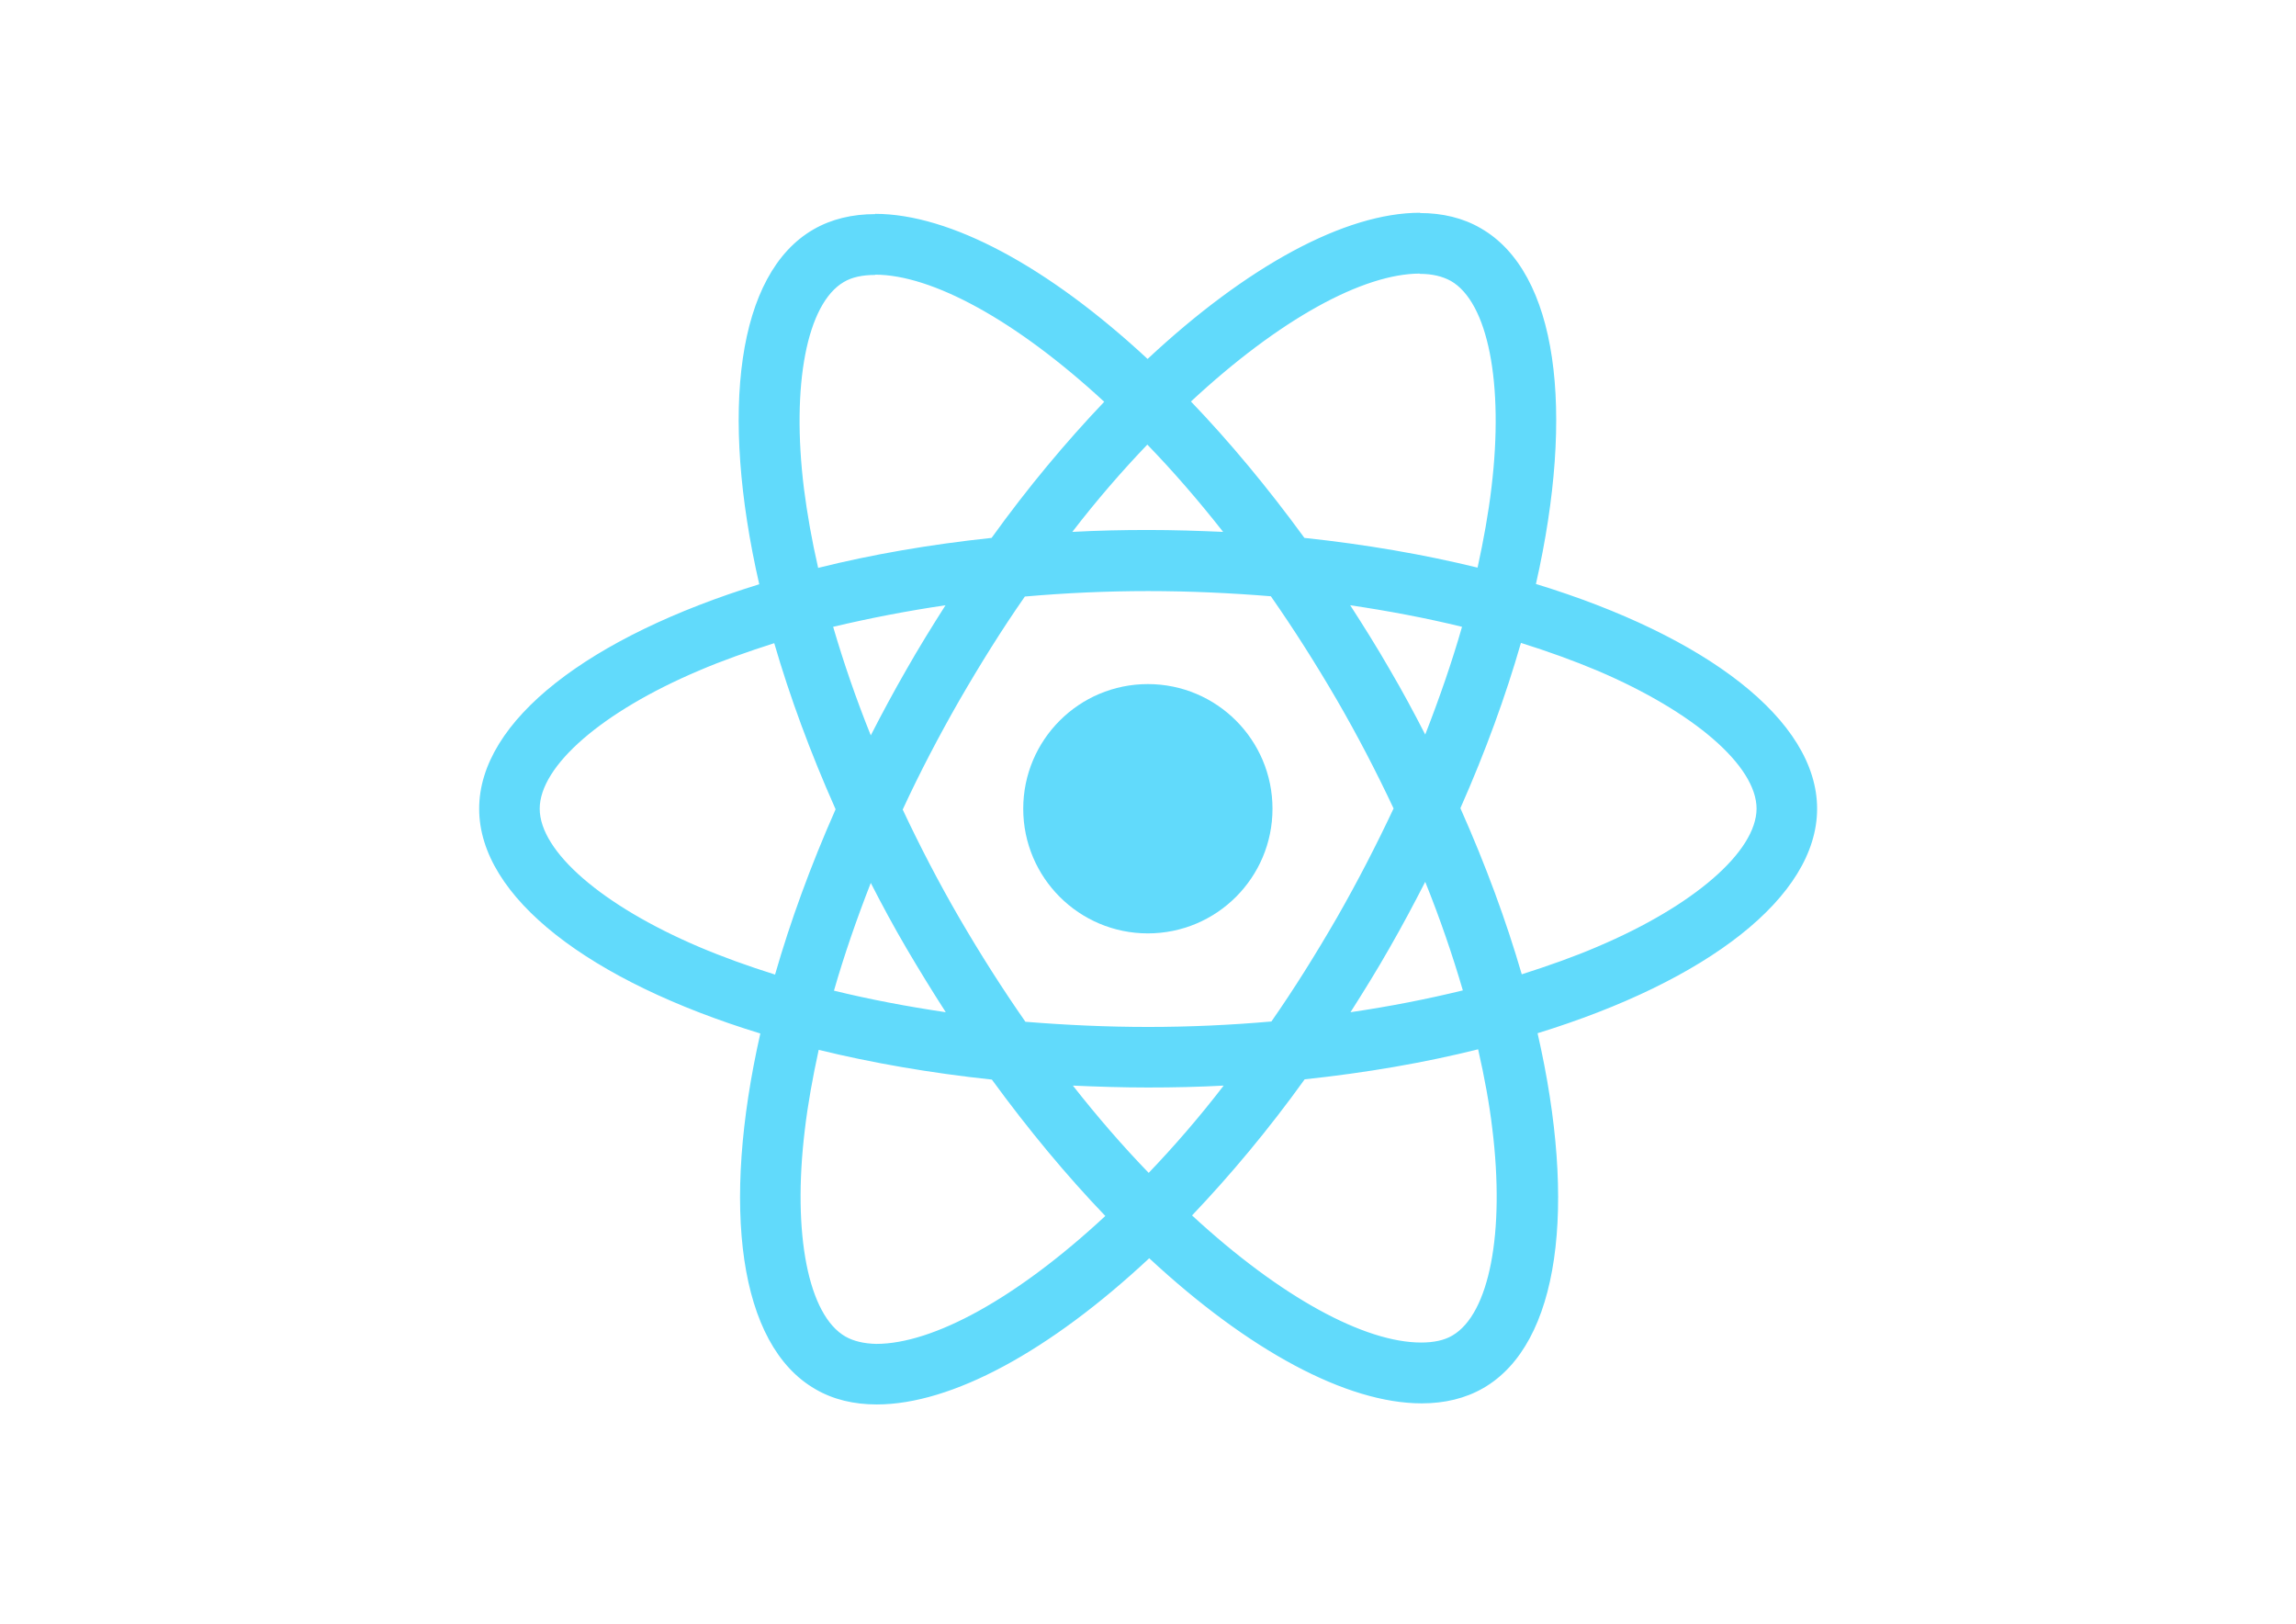
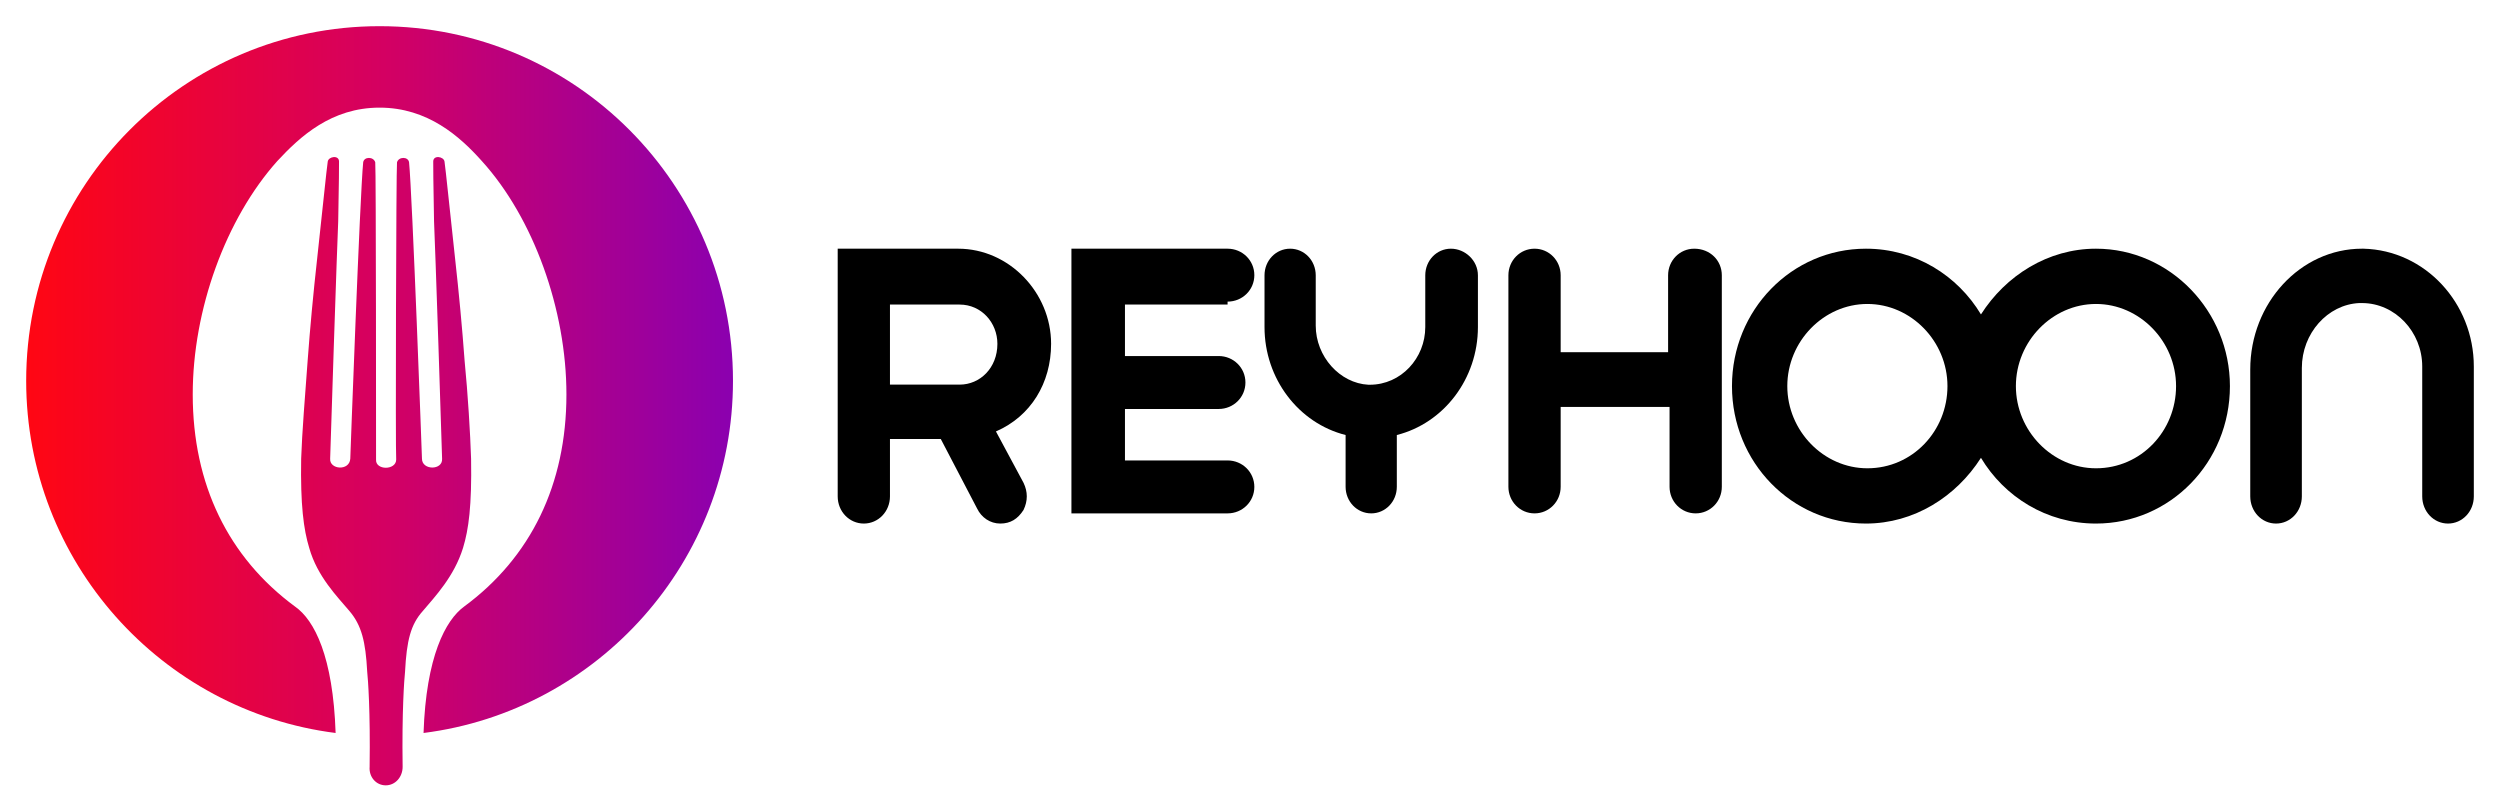
- <svg xmlns="http://www.w3.org/2000/svg" viewBox="0 0 841.9 595.3">
-   <g fill="#61DAFB">
-     <path d="M666.3 296.5c0-32.5-40.7-63.3-103.1-82.4 14.4-63.6 8-114.2-20.2-130.4-6.5-3.8-14.1-5.6-22.4-5.6v22.3c4.6 0 8.3.9 11.4 2.6 13.6 7.8 19.5 37.5 14.9 75.7-1.1 9.4-2.9 19.3-5.1 29.4-19.6-4.8-41-8.5-63.5-10.9-13.5-18.5-27.5-35.3-41.6-50 32.6-30.3 63.2-46.9 84-46.9V78c-27.5 0-63.5 19.6-99.9 53.6-36.4-33.8-72.4-53.2-99.9-53.2v22.3c20.7 0 51.4 16.5 84 46.6-14 14.7-28 31.4-41.3 49.9-22.6 2.4-44 6.1-63.6 11-2.3-10-4-19.7-5.2-29-4.7-38.2 1.1-67.9 14.6-75.8 3-1.8 6.9-2.6 11.5-2.6V78.5c-8.4 0-16 1.8-22.6 5.6-28.1 16.2-34.4 66.7-19.9 130.1-62.2 19.2-102.7 49.9-102.7 82.3 0 32.5 40.7 63.3 103.1 82.4-14.4 63.6-8 114.2 20.2 130.4 6.5 3.8 14.1 5.6 22.5 5.6 27.5 0 63.5-19.6 99.9-53.6 36.4 33.8 72.4 53.2 99.9 53.2 8.4 0 16-1.8 22.6-5.6 28.1-16.2 34.4-66.7 19.9-130.1 62-19.1 102.5-49.9 102.5-82.3zm-130.2-66.7c-3.7 12.9-8.3 26.2-13.5 39.5-4.1-8-8.4-16-13.1-24-4.6-8-9.5-15.8-14.4-23.4 14.2 2.1 27.9 4.7 41 7.9zm-45.8 106.5c-7.8 13.5-15.8 26.3-24.1 38.2-14.9 1.3-30 2-45.2 2-15.1 0-30.2-.7-45-1.9-8.3-11.9-16.4-24.6-24.2-38-7.6-13.1-14.5-26.4-20.8-39.8 6.2-13.4 13.2-26.8 20.7-39.9 7.8-13.5 15.8-26.3 24.1-38.2 14.9-1.3 30-2 45.2-2 15.1 0 30.2.7 45 1.9 8.3 11.9 16.4 24.6 24.2 38 7.6 13.1 14.5 26.4 20.8 39.8-6.3 13.4-13.2 26.8-20.7 39.9zm32.3-13c5.4 13.4 10 26.8 13.8 39.8-13.1 3.2-26.9 5.9-41.2 8 4.9-7.7 9.8-15.6 14.4-23.7 4.6-8 8.9-16.1 13-24.1zM421.2 430c-9.3-9.6-18.6-20.3-27.8-32 9 .4 18.2.7 27.5.7 9.4 0 18.7-.2 27.8-.7-9 11.7-18.3 22.4-27.5 32zm-74.4-58.9c-14.2-2.1-27.9-4.7-41-7.9 3.7-12.9 8.3-26.2 13.5-39.5 4.1 8 8.4 16 13.1 24 4.7 8 9.5 15.8 14.4 23.4zM420.7 163c9.3 9.6 18.6 20.3 27.8 32-9-.4-18.2-.7-27.5-.7-9.4 0-18.7.2-27.8.7 9-11.7 18.3-22.4 27.5-32zm-74 58.9c-4.9 7.7-9.8 15.6-14.4 23.7-4.6 8-8.9 16-13 24-5.4-13.4-10-26.8-13.8-39.8 13.1-3.1 26.9-5.8 41.2-7.9zm-90.5 125.2c-35.4-15.1-58.3-34.9-58.3-50.6 0-15.7 22.9-35.6 58.3-50.6 8.6-3.7 18-7 27.7-10.1 5.7 19.6 13.2 40 22.5 60.9-9.2 20.8-16.6 41.1-22.2 60.6-9.9-3.1-19.3-6.5-28-10.2zM310 490c-13.6-7.8-19.5-37.5-14.9-75.7 1.1-9.4 2.9-19.3 5.1-29.4 19.6 4.8 41 8.5 63.5 10.9 13.5 18.5 27.5 35.3 41.6 50-32.6 30.3-63.2 46.9-84 46.9-4.5-.1-8.3-1-11.3-2.7zm237.2-76.2c4.7 38.2-1.1 67.9-14.6 75.8-3 1.8-6.9 2.6-11.5 2.6-20.7 0-51.4-16.5-84-46.6 14-14.7 28-31.4 41.3-49.9 22.6-2.4 44-6.1 63.6-11 2.3 10.1 4.1 19.8 5.2 29.1zm38.5-66.7c-8.6 3.7-18 7-27.7 10.1-5.7-19.6-13.2-40-22.5-60.9 9.2-20.8 16.6-41.1 22.2-60.6 9.9 3.1 19.3 6.5 28.1 10.2 35.4 15.1 58.3 34.9 58.3 50.6-.1 15.7-23 35.6-58.4 50.6zM320.8 78.4z" />
-     <circle cx="420.9" cy="296.5" r="45.7" />
-     <path d="M520.5 78.1z" />
+ <svg xmlns="http://www.w3.org/2000/svg" viewBox="0 0 191 61" version="1.1" xlink="http://www.w3.org/1999/xlink" data-reactid="22">
+   <defs data-reactid="23">
+     <linearGradient x1="0%" y1="50.016%" x2="100%" y2="50.016%" id="linearGradient-1" data-reactid="24">
+       <stop stop-color="#FF0613" offset="0%" data-reactid="25" />
+       <stop stop-color="#D40062" offset="50.55%" data-reactid="26" />
+       <stop stop-color="#8B00AF" offset="100%" data-reactid="27" />
+     </linearGradient>
+   </defs>
+   <g id="Logo/Logo-Typeface" stroke="none" stroke-width="1" fill="none" fill-rule="evenodd" data-reactid="28">
+     <g id="Group" transform="translate(2, 2)" data-reactid="29">
+       <g id="Reyhoon-logo2-01" transform="translate(62, 17)" fill="#000000" fill-rule="nonzero" class="" data-reactid="30">
+         <g id="XMLID_79_" data-reactid="31">
+           <path d="M29.787,4.044 C30.923,4.044 31.832,3.146 31.832,2.022 C31.832,0.899 30.923,0 29.787,0 L17.857,0 L17.857,20.222 L29.787,20.222 C30.923,20.222 31.832,19.323 31.832,18.2 C31.832,17.077 30.923,16.178 29.787,16.178 L21.947,16.178 L21.947,12.246 L29.105,12.246 C30.242,12.246 31.151,11.347 31.151,10.223 C31.151,9.1 30.242,8.201 29.105,8.201 L21.947,8.201 L21.947,4.269 L29.787,4.269 L29.787,4.044 Z" id="XMLID_90_" data-reactid="32" />
+           <path d="M116.569,0 L116.46,0 C111.751,0 107.919,4.154 107.919,9.231 L107.919,18.923 C107.919,20.077 108.795,21 109.89,21 C110.985,21 111.861,20.077 111.861,18.923 L111.861,9.115 C111.861,6.462 113.832,4.269 116.241,4.154 C116.35,4.154 116.35,4.154 116.46,4.154 C118.978,4.154 121.058,6.346 121.058,9 L121.058,18.923 C121.058,20.077 121.934,21 123.029,21 C124.124,21 125,20.077 125,18.923 L125,9 C125,4.154 121.277,0.115 116.569,0 Z" id="XMLID_89_" data-reactid="33" />
+           <path d="M46.848,0 C45.761,0 44.891,0.904 44.891,2.034 L44.891,5.988 C44.891,8.36 43.043,10.394 40.652,10.394 C40.652,10.394 40.543,10.394 40.543,10.394 C38.37,10.281 36.522,8.247 36.522,5.875 L36.522,2.034 C36.522,0.904 35.652,0 34.565,0 C33.478,0 32.609,0.904 32.609,2.034 L32.609,5.988 C32.609,9.942 35.217,13.331 38.804,14.235 L38.804,18.189 C38.804,19.318 39.674,20.222 40.761,20.222 C41.848,20.222 42.717,19.318 42.717,18.189 L42.717,14.235 C46.304,13.331 48.913,9.942 48.913,5.988 L48.913,2.034 C48.913,0.904 47.935,0 46.848,0 Z" id="XMLID_88_" data-reactid="34" />
+           <path d="M65.439,0 C64.33,0 63.443,0.904 63.443,2.034 L63.443,7.908 L55.235,7.908 L55.235,2.034 C55.235,0.904 54.348,0 53.239,0 C52.13,0 51.242,0.904 51.242,2.034 L51.242,18.189 C51.242,19.318 52.13,20.222 53.239,20.222 C54.348,20.222 55.235,19.318 55.235,18.189 L55.235,12.088 L63.554,12.088 L63.554,18.189 C63.554,19.318 64.441,20.222 65.55,20.222 C66.659,20.222 67.547,19.318 67.547,18.189 L67.547,2.034 C67.547,0.904 66.659,0 65.439,0 Z" id="XMLID_87_" data-reactid="35" />
+           <path d="M16.304,7.269 C16.304,3.346 13.088,0 9.206,0 L0,0 L0,18.923 C0,20.077 0.887,21 1.996,21 C3.106,21 3.993,20.077 3.993,18.923 L3.993,14.538 L7.875,14.538 L10.648,19.846 C10.98,20.538 11.646,21 12.422,21 C13.199,21 13.753,20.654 14.197,19.962 C14.53,19.269 14.53,18.577 14.197,17.885 L12.09,13.962 C14.752,12.808 16.304,10.269 16.304,7.269 Z M9.317,10.385 L3.993,10.385 L3.993,4.269 L9.317,4.269 C10.98,4.269 12.201,5.654 12.201,7.269 C12.201,9.115 10.87,10.385 9.317,10.385 Z" id="XMLID_84_" data-reactid="36" />
+           <path d="M96.133,0 C92.462,0 89.236,2.054 87.345,5.022 C85.565,2.054 82.339,0 78.557,0 C72.884,0 68.323,4.679 68.323,10.5 C68.323,16.321 72.884,21 78.557,21 C82.228,21 85.454,18.946 87.345,15.978 C89.125,18.946 92.35,21 96.133,21 C101.806,21 106.366,16.321 106.366,10.5 C106.366,4.793 101.806,0 96.133,0 Z M78.668,16.777 C75.331,16.777 72.55,13.924 72.55,10.5 C72.55,7.076 75.331,4.223 78.668,4.223 C82.005,4.223 84.786,7.076 84.786,10.5 C84.786,13.924 82.117,16.777 78.668,16.777 Z M96.133,16.777 C92.795,16.777 90.014,13.924 90.014,10.5 C90.014,7.076 92.795,4.223 96.133,4.223 C99.47,4.223 102.251,7.076 102.251,10.5 C102.251,13.924 99.581,16.777 96.133,16.777 Z" id="XMLID_80_" data-reactid="37" />
+         </g>
+       </g>
+       <g id="XMLID_58_" fill="url(#linearGradient-1)" class="" data-reactid="38">
+         <path d="M27,0 C41.921,0 54,12.122 54,27.097 C54,40.905 43.665,52.315 30.359,54 C30.553,48.166 32.038,45.378 33.459,44.341 C38.562,40.581 41.275,35.006 41.275,28.134 C41.275,21.652 38.756,14.651 34.816,10.307 C33.136,8.427 30.682,6.223 27,6.223 C23.318,6.223 20.928,8.427 19.184,10.307 C15.244,14.715 12.725,21.652 12.725,28.134 C12.725,35.006 15.438,40.581 20.541,44.341 C22.026,45.378 23.447,48.166 23.641,54 C10.335,52.315 0,40.905 0,27.097 C0,12.122 12.079,0 27,0 Z M27.469,58 C26.731,58 26.177,57.357 26.239,56.585 C26.3,52.34 26.116,49.896 26.054,49.317 C25.931,47.001 25.624,45.779 24.701,44.686 C23.778,43.592 22.24,42.049 21.625,39.862 C21.194,38.447 20.948,36.582 21.009,33.044 C21.071,31.115 21.317,28.092 21.502,25.583 C21.686,23.075 21.932,20.438 22.24,17.672 C22.547,14.906 22.978,10.661 23.04,10.339 C23.101,9.953 23.901,9.825 23.901,10.339 C23.901,10.725 23.901,11.819 23.839,14.906 C23.778,16.064 23.224,32.723 23.224,33.044 C23.163,33.88 24.701,34.009 24.762,33.044 C24.762,32.915 25.501,12.848 25.747,10.404 C25.808,9.953 26.546,9.953 26.669,10.404 C26.731,10.661 26.731,32.723 26.731,33.108 C26.669,33.945 28.269,33.945 28.269,33.108 C28.208,32.723 28.269,10.661 28.331,10.404 C28.454,9.953 29.192,9.953 29.253,10.404 C29.499,12.848 30.238,32.915 30.238,33.044 C30.238,33.945 31.837,33.945 31.776,33.044 C31.776,32.658 31.222,15.999 31.161,14.906 C31.099,11.819 31.099,10.725 31.099,10.339 C31.099,9.825 31.899,9.953 31.96,10.339 C32.022,10.661 32.453,14.906 32.76,17.672 C33.068,20.438 33.314,23.075 33.498,25.583 C33.745,28.092 33.929,31.115 33.991,33.044 C34.052,36.646 33.806,38.447 33.375,39.862 C32.699,42.049 31.222,43.592 30.299,44.686 C29.376,45.715 29.069,46.937 28.946,49.317 C28.884,49.896 28.7,52.34 28.761,56.585 C28.761,57.357 28.208,58 27.469,58 Z" id="Combined-Shape" data-reactid="39" />
+       </g>
+     </g>
  </g>
</svg>
